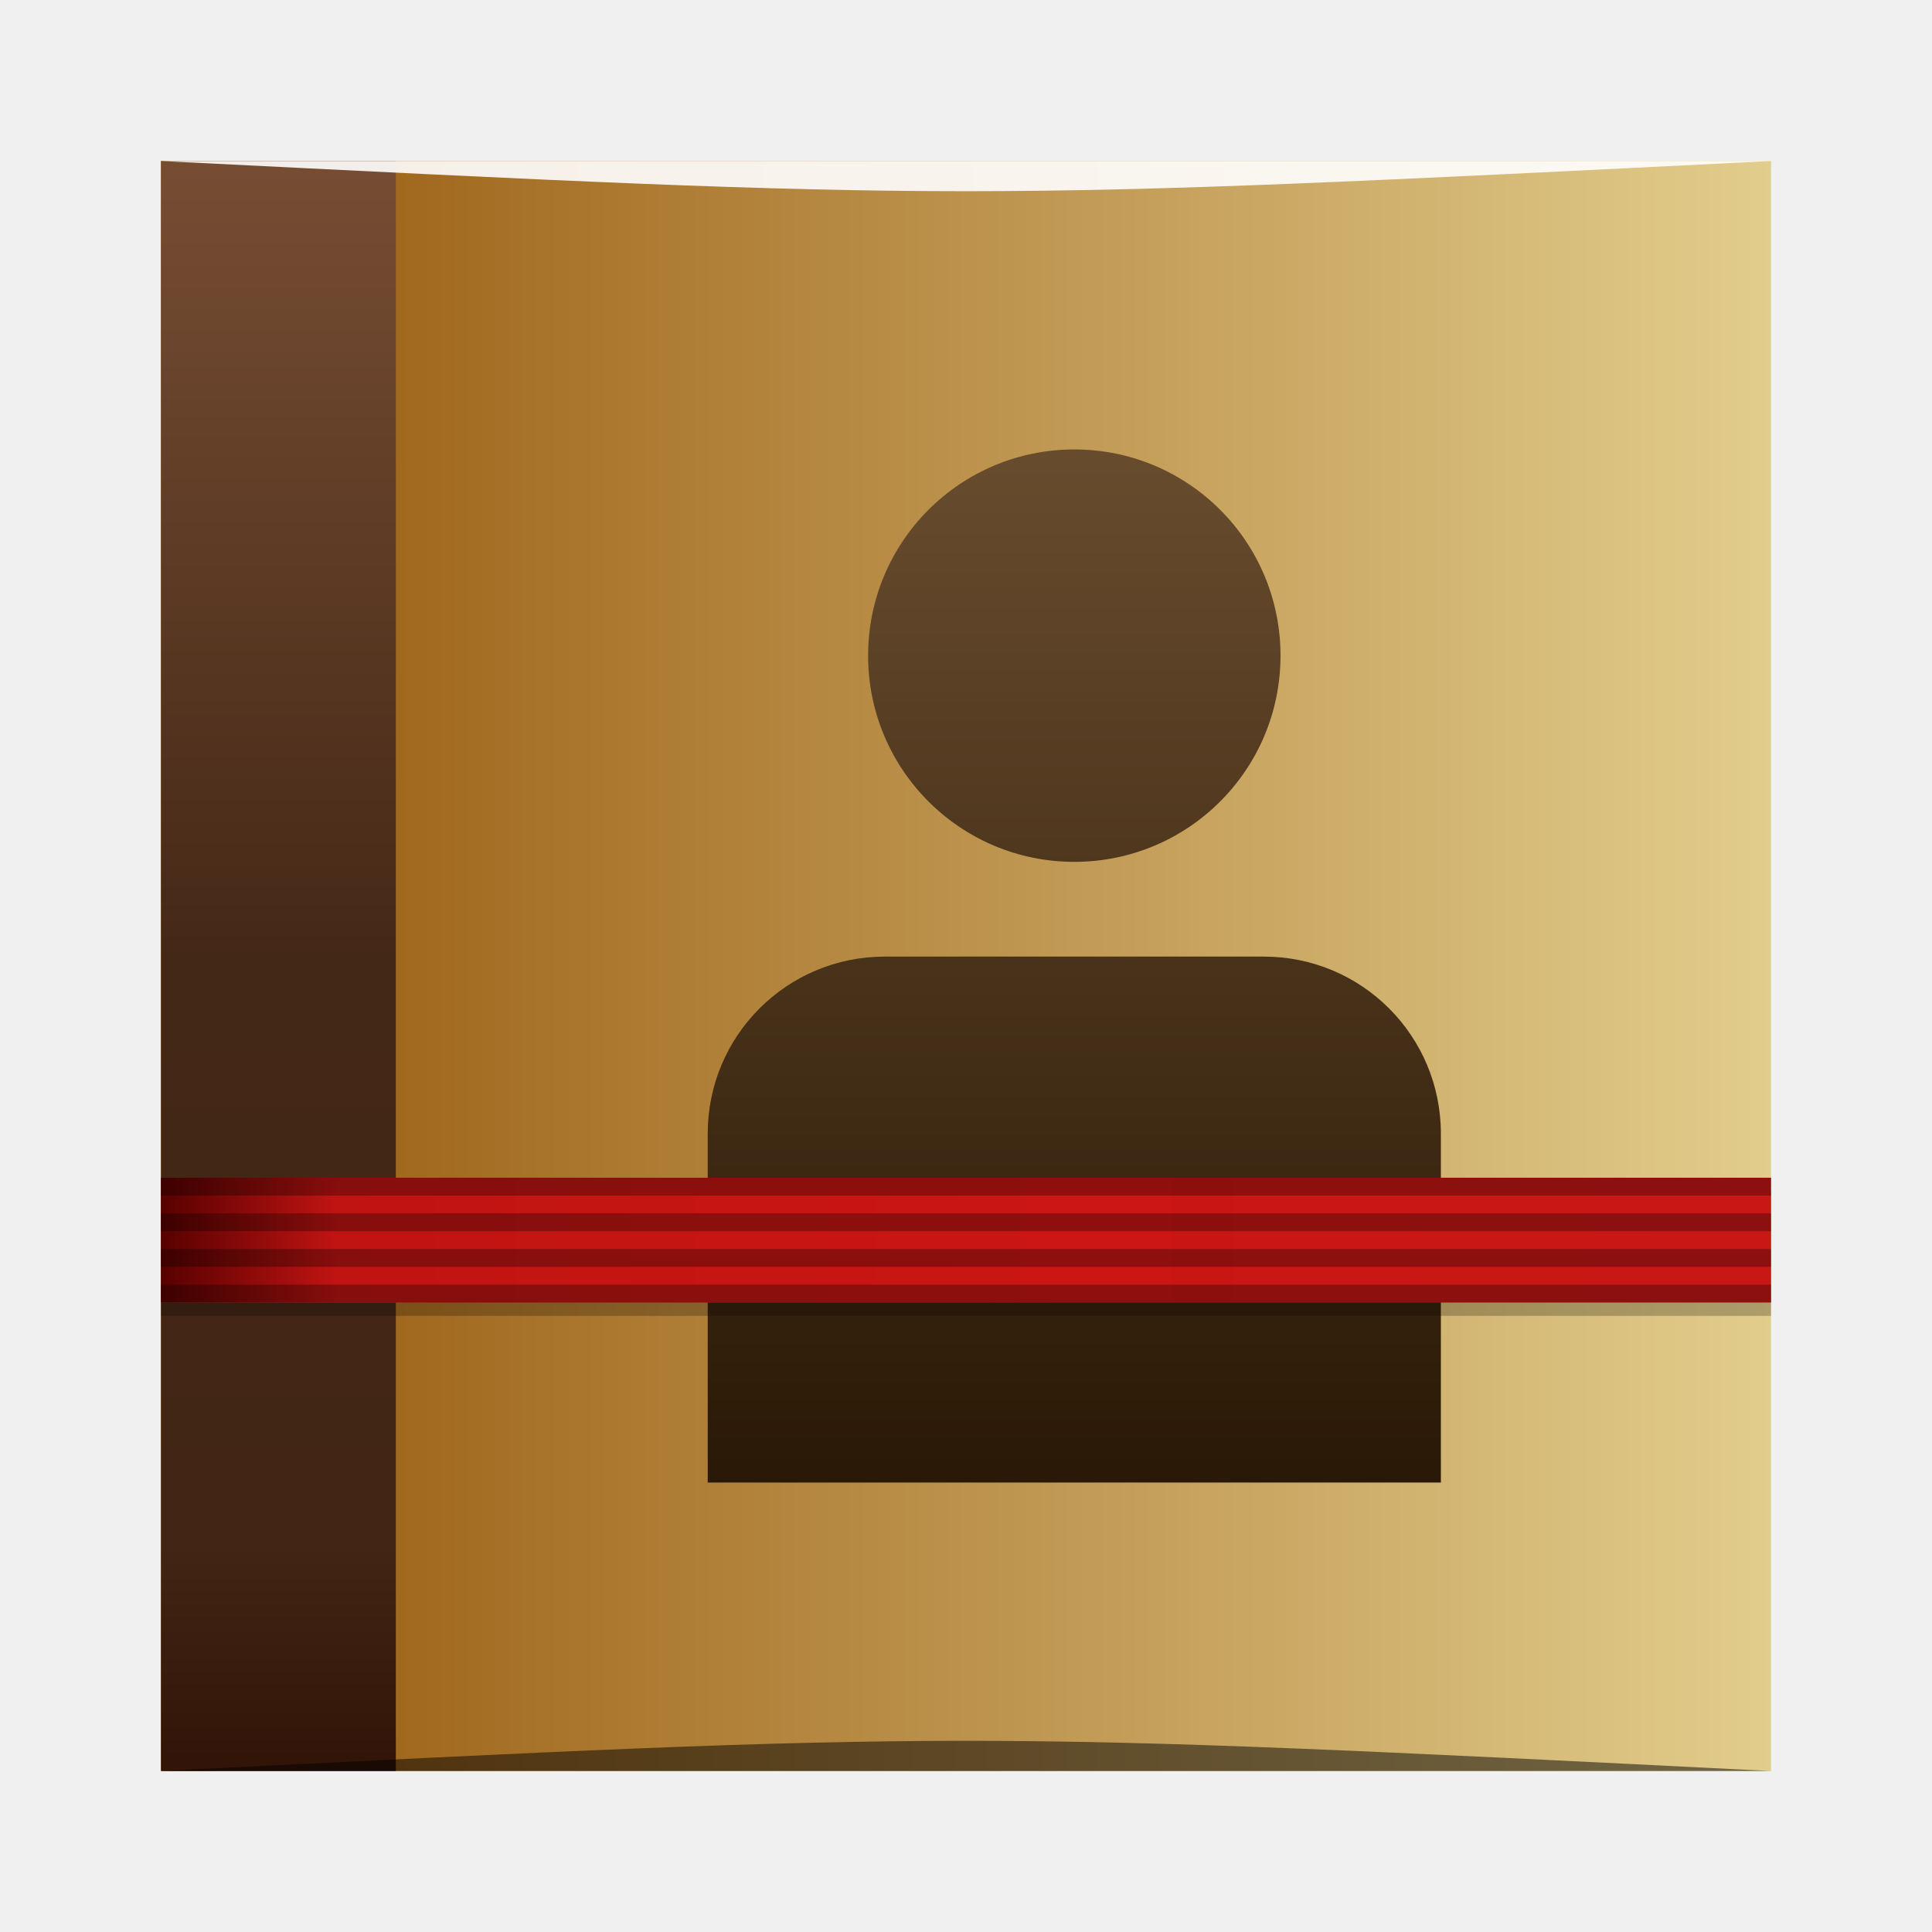
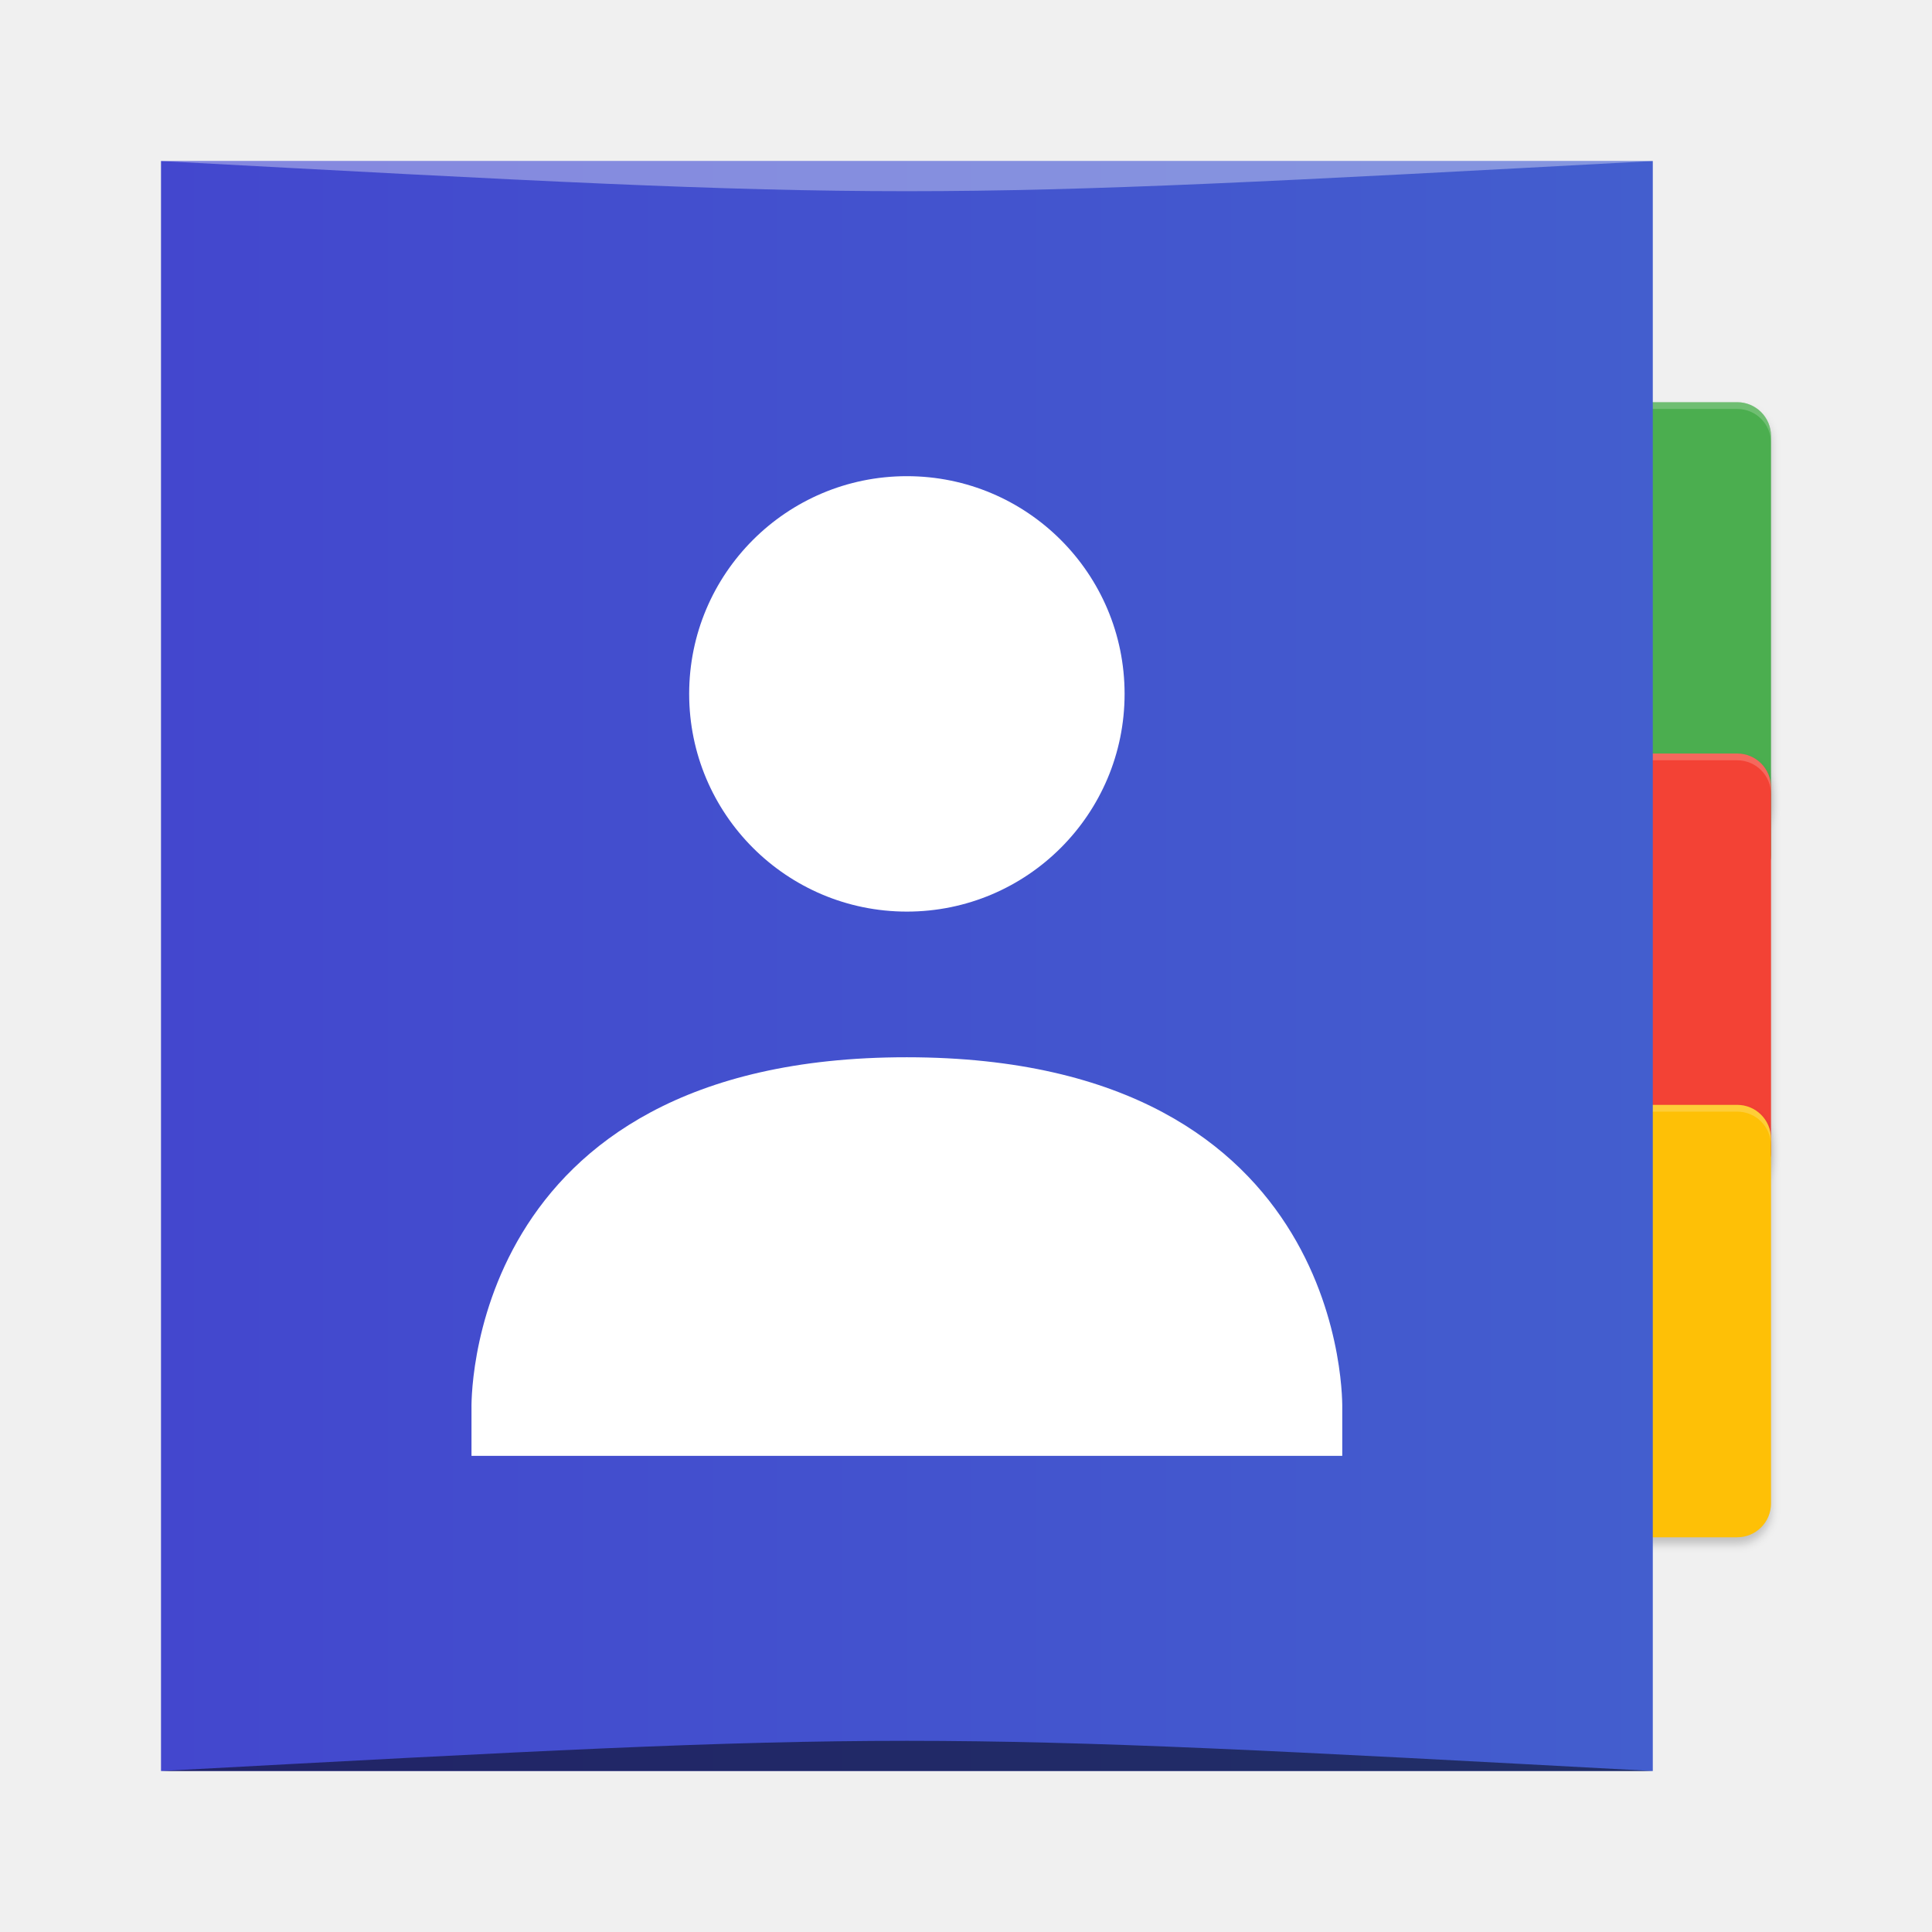
<svg xmlns="http://www.w3.org/2000/svg" xmlns:xlink="http://www.w3.org/1999/xlink" width="48" height="48" id="svg3840" version="1.1">
  <defs id="defs3842">
-     <linearGradient id="linearGradient2984">
-       <stop style="stop-color:#570100;stop-opacity:1" offset="0" id="stop2986" />
-       <stop id="stop2988" offset="0.109" style="stop-color:#c01412;stop-opacity:1" />
-       <stop style="stop-color:#cb1613;stop-opacity:1" offset="0.554" id="stop2990" />
-       <stop style="stop-color:#c81715;stop-opacity:1" offset="1" id="stop2992" />
-     </linearGradient>
-     <linearGradient id="linearGradient2976">
-       <stop style="stop-color:#764d33;stop-opacity:1;" offset="0" id="stop2978" />
-       <stop style="stop-color:#764d33;stop-opacity:0;" offset="1" id="stop2980" />
-     </linearGradient>
    <linearGradient id="linearGradient2950">
      <stop id="stop2952" offset="0" style="stop-color:#280a00;stop-opacity:1" />
      <stop style="stop-color:#422514;stop-opacity:1" offset="0.21" id="stop2954" />
      <stop id="stop2956" offset="0.545" style="stop-color:#442816;stop-opacity:1" />
      <stop id="stop2958" offset="1" style="stop-color:#764d33;stop-opacity:1" />
    </linearGradient>
-     <linearGradient id="linearGradient894">
-       <stop style="stop-color:#291806;stop-opacity:1" offset="0" id="stop896" />
-       <stop style="stop-color:#674b2d;stop-opacity:1" offset="1" id="stop898" />
+     <linearGradient id="linearGradient839">
+       <stop style="stop-color:#4347ce;stop-opacity:1" offset="0" id="stop841" />
+       <stop style="stop-color:#435ece;stop-opacity:1" offset="1" id="stop843" />
    </linearGradient>
-     <linearGradient id="linearGradient839">
-       <stop style="stop-color:#96570c;stop-opacity:1" offset="0" id="stop841" />
-       <stop style="stop-color:#e2cd8c;stop-opacity:1" offset="1" id="stop843" />
-     </linearGradient>
-     <linearGradient xlink:href="#linearGradient839" id="linearGradient859" x1="153.143" y1="-479.934" x2="201.143" y2="-479.934" gradientUnits="userSpaceOnUse" gradientTransform="matrix(0.8333338,0,0,0.8333338,29.52372,-80.15538)" />
-     <linearGradient xlink:href="#linearGradient894" id="linearGradient900" x1="23.688" y1="39.691" x2="23.688" y2="8.932" gradientUnits="userSpaceOnUse" gradientTransform="matrix(0.8279574,0,0,0.8279574,159.9627,461.0626)" />
-     <linearGradient y2="-515.248" x2="428.508" y1="-515.248" x1="376.633" gradientTransform="matrix(0,-0.8333338,-0.8333338,0,-266.5825,818.2322)" gradientUnits="userSpaceOnUse" id="linearGradient2927" xlink:href="#linearGradient2950" />
-     <linearGradient xlink:href="#linearGradient2976" id="linearGradient2982" x1="0" y1="32.172" x2="48" y2="32.172" gradientUnits="userSpaceOnUse" gradientTransform="matrix(0.8333338,0,0,0.8333338,157.1428,460.9336)" />
+     <linearGradient xlink:href="#linearGradient839" id="linearGradient859" x1="153.143" y1="-479.934" x2="201.143" y2="-479.934" gradientUnits="userSpaceOnUse" gradientTransform="matrix(0.7721359,0,0,0.8333338,38.89574,-80.15538)" />
    <linearGradient xlink:href="#linearGradient2950" id="linearGradient4241" gradientUnits="userSpaceOnUse" gradientTransform="matrix(0,-0.8333338,-0.8333338,0,-277.4158,819.2322)" x1="376.633" y1="-515.248" x2="428.508" y2="-515.248" />
-     <linearGradient xlink:href="#linearGradient2984" id="linearGradient3026" gradientUnits="userSpaceOnUse" gradientTransform="matrix(0.8333338,0,0,0.8333338,157.1428,460.9336)" x1="0" y1="32.172" x2="48" y2="32.172" />
+     <filter style="color-interpolation-filters:sRGB" id="filter5044" x="-0.023" width="1.045" y="-0.025" height="1.051">
+       <feGaussianBlur stdDeviation="1.36" id="feGaussianBlur5046" />
+     </filter>
  </defs>
  <g id="layer1" transform="translate(-153.1429,-456.9336)">
-     <rect style="fill:url(#linearGradient859);fill-opacity:1;stroke:none" id="rect2991-1" width="40" height="40" x="157.143" y="-500.934" ry="3.5563173e-06" transform="scale(1,-1)" />
-     <path style="fill:url(#linearGradient2927);fill-opacity:1;stroke:none" d="m 157.143,499.319 c 0,0.449 2e-5,1.614 2e-5,1.614 l 1.615,-2e-5 4.219,0 0,-40 -4.219,0 -1.615,4e-5 -2e-5,1.615 0,36.771 z" id="rect5459" />
-     <path style="color:#000000;fill:url(#linearGradient900);fill-opacity:1;fill-rule:nonzero;stroke:none;stroke-width:1.4;marker:none;visibility:visible;display:inline;overflow:visible;enable-background:accumulate" d="m 179.834,468.1 c -2.832,0 -5.123,2.291 -5.123,5.123 0,2.832 2.291,5.123 5.123,5.123 2.832,0 5.123,-2.291 5.123,-5.123 0,-2.832 -2.291,-5.123 -5.123,-5.123 z m -4.709,12.6 c -2.433,0 -4.399,1.966 -4.399,4.399 l 0,2.924 0,5.744 18.215,0 0,-6.624 0,-2.044 c 0,-2.433 -1.966,-4.399 -4.399,-4.399 l -9.418,0 z" id="rect900" />
-     <path id="path4134" d="m 157.143,486.527 0,3.099 40,0 0,-3.099 -40,0 z" style="fill:#000000;fill-opacity:0.235;stroke:none" />
-     <path style="fill:url(#linearGradient2982);fill-opacity:1;stroke:none" d="m 157.143,486.194 0,3.099 40,0 0,-3.099 -40,0 z" id="rect2962" />
-     <path style="fill:url(#linearGradient3026);fill-opacity:1;stroke:none" d="m 157.143,486.194 0,3.099 40,0 0,-3.099 -40,0 z" id="rect2964" />
-     <path style="fill:#000000;fill-opacity:0.301;stroke:none" d="m 157.143,486.194 0,0.443 40,0 0,-0.443 -40,0 z" id="rect2994" />
-     <path id="path2999" d="m 157.143,488.85 0,0.443 40,0 0,-0.443 -40,0 z" style="fill:#000000;fill-opacity:0.301;stroke:none" />
-     <path style="fill:#000000;fill-opacity:0.301;stroke:none" d="m 157.143,487.965 0,0.443 40,0 0,-0.443 -40,0 z" id="path3001" />
-     <path id="path3003" d="m 157.143,487.079 0,0.443 40,0 0,-0.443 -40,0 z" style="fill:#000000;fill-opacity:0.301;stroke:none" />
-     <path style="opacity:0.5;fill:#000000;fill-opacity:1;stroke:none" d="m 157.143,500.934 0,0 c 20,-1 20,-1 40,0 z" id="path3257" />
-     <path id="path4027" d="m 157.143,460.934 0,0 c 20,1 20,1 40,0 z" style="opacity:0.9;fill:#ffffff;fill-opacity:1;stroke:none" />
+     <rect style="display:inline;opacity:0.2;fill:#000000;fill-opacity:1;stroke:none;stroke-width:1;stroke-linecap:round;stroke-linejoin:miter;stroke-miterlimit:4;stroke-dasharray:none;stroke-opacity:1;filter:url(#filter5044);enable-background:new" id="rect5050" width="144" height="128" x="250.143" y="315.934" ry="10" transform="matrix(0.08393045,0,0,0.08393045,164.0623,440.5779)" />
+     <rect ry="0.839" y="466.926" x="185.057" height="12.086" width="12.086" id="rect4996" style="display:inline;opacity:1;fill:#4bae4f;fill-opacity:1;stroke:none;stroke-width:0.084;stroke-linecap:round;stroke-linejoin:miter;stroke-miterlimit:4;stroke-dasharray:none;stroke-opacity:1;enable-background:new" />
+     <rect ry="10" y="419.934" x="250.143" height="128" width="144" id="rect5048" style="display:inline;opacity:0.2;fill:#000000;fill-opacity:1;stroke:none;stroke-width:1;stroke-linecap:round;stroke-linejoin:miter;stroke-miterlimit:4;stroke-dasharray:none;stroke-opacity:1;filter:url(#filter5044);enable-background:new" transform="matrix(0.08393045,0,0,0.08393045,164.0623,440.5779)" />
+     <rect style="display:inline;opacity:1;fill:#f34235;fill-opacity:1;stroke:none;stroke-width:0.084;stroke-linecap:round;stroke-linejoin:miter;stroke-miterlimit:4;stroke-dasharray:none;stroke-opacity:1;enable-background:new" id="rect4998" width="12.086" height="10.743" x="185.057" y="475.655" ry="0.839" />
+     <rect style="display:inline;opacity:0.2;fill:#000000;fill-opacity:1;stroke:none;stroke-width:1;stroke-linecap:round;stroke-linejoin:miter;stroke-miterlimit:4;stroke-dasharray:none;stroke-opacity:1;filter:url(#filter5044);enable-background:new" id="rect5042" width="144" height="128" x="250.143" y="523.934" ry="10" transform="matrix(0.08393045,0,0,0.08393045,164.0623,440.5779)" />
+     <rect ry="0.839" y="484.384" x="185.057" height="10.743" width="12.086" id="rect5000" style="display:inline;opacity:1;fill:#fec006;fill-opacity:1;stroke:none;stroke-width:0.084;stroke-linecap:round;stroke-linejoin:miter;stroke-miterlimit:4;stroke-dasharray:none;stroke-opacity:1;enable-background:new" />
+     <path style="display:inline;opacity:0.2;fill:#ffffff;fill-opacity:1;stroke:none;stroke-width:0.084;stroke-linecap:round;stroke-linejoin:miter;stroke-miterlimit:4;stroke-dasharray:none;stroke-opacity:1;enable-background:new" d="m 185.896,484.384 c -0.465,0 -0.839,0.374 -0.839,0.839 v 0.168 c 0,-0.465 0.374,-0.839 0.839,-0.839 h 10.407 c 0.465,0 0.839,0.374 0.839,0.839 v -0.168 c 0,-0.465 -0.374,-0.839 -0.839,-0.839 z" id="rect5033" />
+     <path style="display:inline;opacity:0.2;fill:#ffffff;fill-opacity:1;stroke:none;stroke-width:0.084;stroke-linecap:round;stroke-linejoin:miter;stroke-miterlimit:4;stroke-dasharray:none;stroke-opacity:1;enable-background:new" d="m 185.896,466.926 c -0.465,0 -0.839,0.374 -0.839,0.839 v 0.168 c 0,-0.465 0.374,-0.839 0.839,-0.839 h 10.407 c 0.465,0 0.839,0.374 0.839,0.839 v -0.168 c 0,-0.465 -0.374,-0.839 -0.839,-0.839 z" id="path5040" />
+     <path id="path5038" d="m 185.896,475.655 c -0.465,0 -0.839,0.374 -0.839,0.839 v 0.168 c 0,-0.465 0.374,-0.839 0.839,-0.839 h 10.407 c 0.465,0 0.839,0.374 0.839,0.839 v -0.168 c 0,-0.465 -0.374,-0.839 -0.839,-0.839 z" style="display:inline;opacity:0.2;fill:#ffffff;fill-opacity:1;stroke:none;stroke-width:0.084;stroke-linecap:round;stroke-linejoin:miter;stroke-miterlimit:4;stroke-dasharray:none;stroke-opacity:1;enable-background:new" />
+     <rect style="fill:url(#linearGradient859);fill-opacity:1;stroke:none;stroke-width:0.963" id="rect2991-1" width="37.063" height="40" x="157.143" y="-500.934" ry="3.5563173e-06" transform="scale(1,-1)" />
+     <path style="opacity:0.5;fill:#000000;fill-opacity:1;stroke:none;stroke-width:0.963" d="m 157.143,500.934 v 0 c 18.531,-1 18.531,-1 37.062,0 z" id="path3257" />
+     <path id="path4027" d="m 157.143,460.934 v 0 c 18.531,1 18.531,1 37.062,0 z" style="opacity:0.35;fill:#ffffff;fill-opacity:1;stroke:none;stroke-width:0.963" />
+     <path style="color:#000000;font-style:normal;font-variant:normal;font-weight:normal;font-stretch:normal;font-size:medium;line-height:normal;font-family:Sans;-inkscape-font-specification:Sans;text-indent:0;text-align:start;text-decoration:none;text-decoration-line:none;letter-spacing:normal;word-spacing:normal;text-transform:none;writing-mode:lr-tb;direction:ltr;baseline-shift:baseline;text-anchor:start;display:inline;overflow:visible;visibility:visible;fill:#ffffff;fill-opacity:1;stroke:none;stroke-width:0.225;marker:none;enable-background:accumulate" d="m 175.674,468.764 c -2.987,0 -5.409,2.422 -5.409,5.409 0,2.987 2.422,5.409 5.409,5.409 2.987,0 5.409,-2.422 5.409,-5.409 0,-2.987 -2.422,-5.409 -5.409,-5.409 z m 0,14.437 c -11.063,-0.005 -10.817,8.735 -10.817,8.735 v 1.168 h 10.817 10.817 v -1.168 c 0,0 0.246,-8.729 -10.817,-8.735 z" id="path4990" />
  </g>
</svg>
